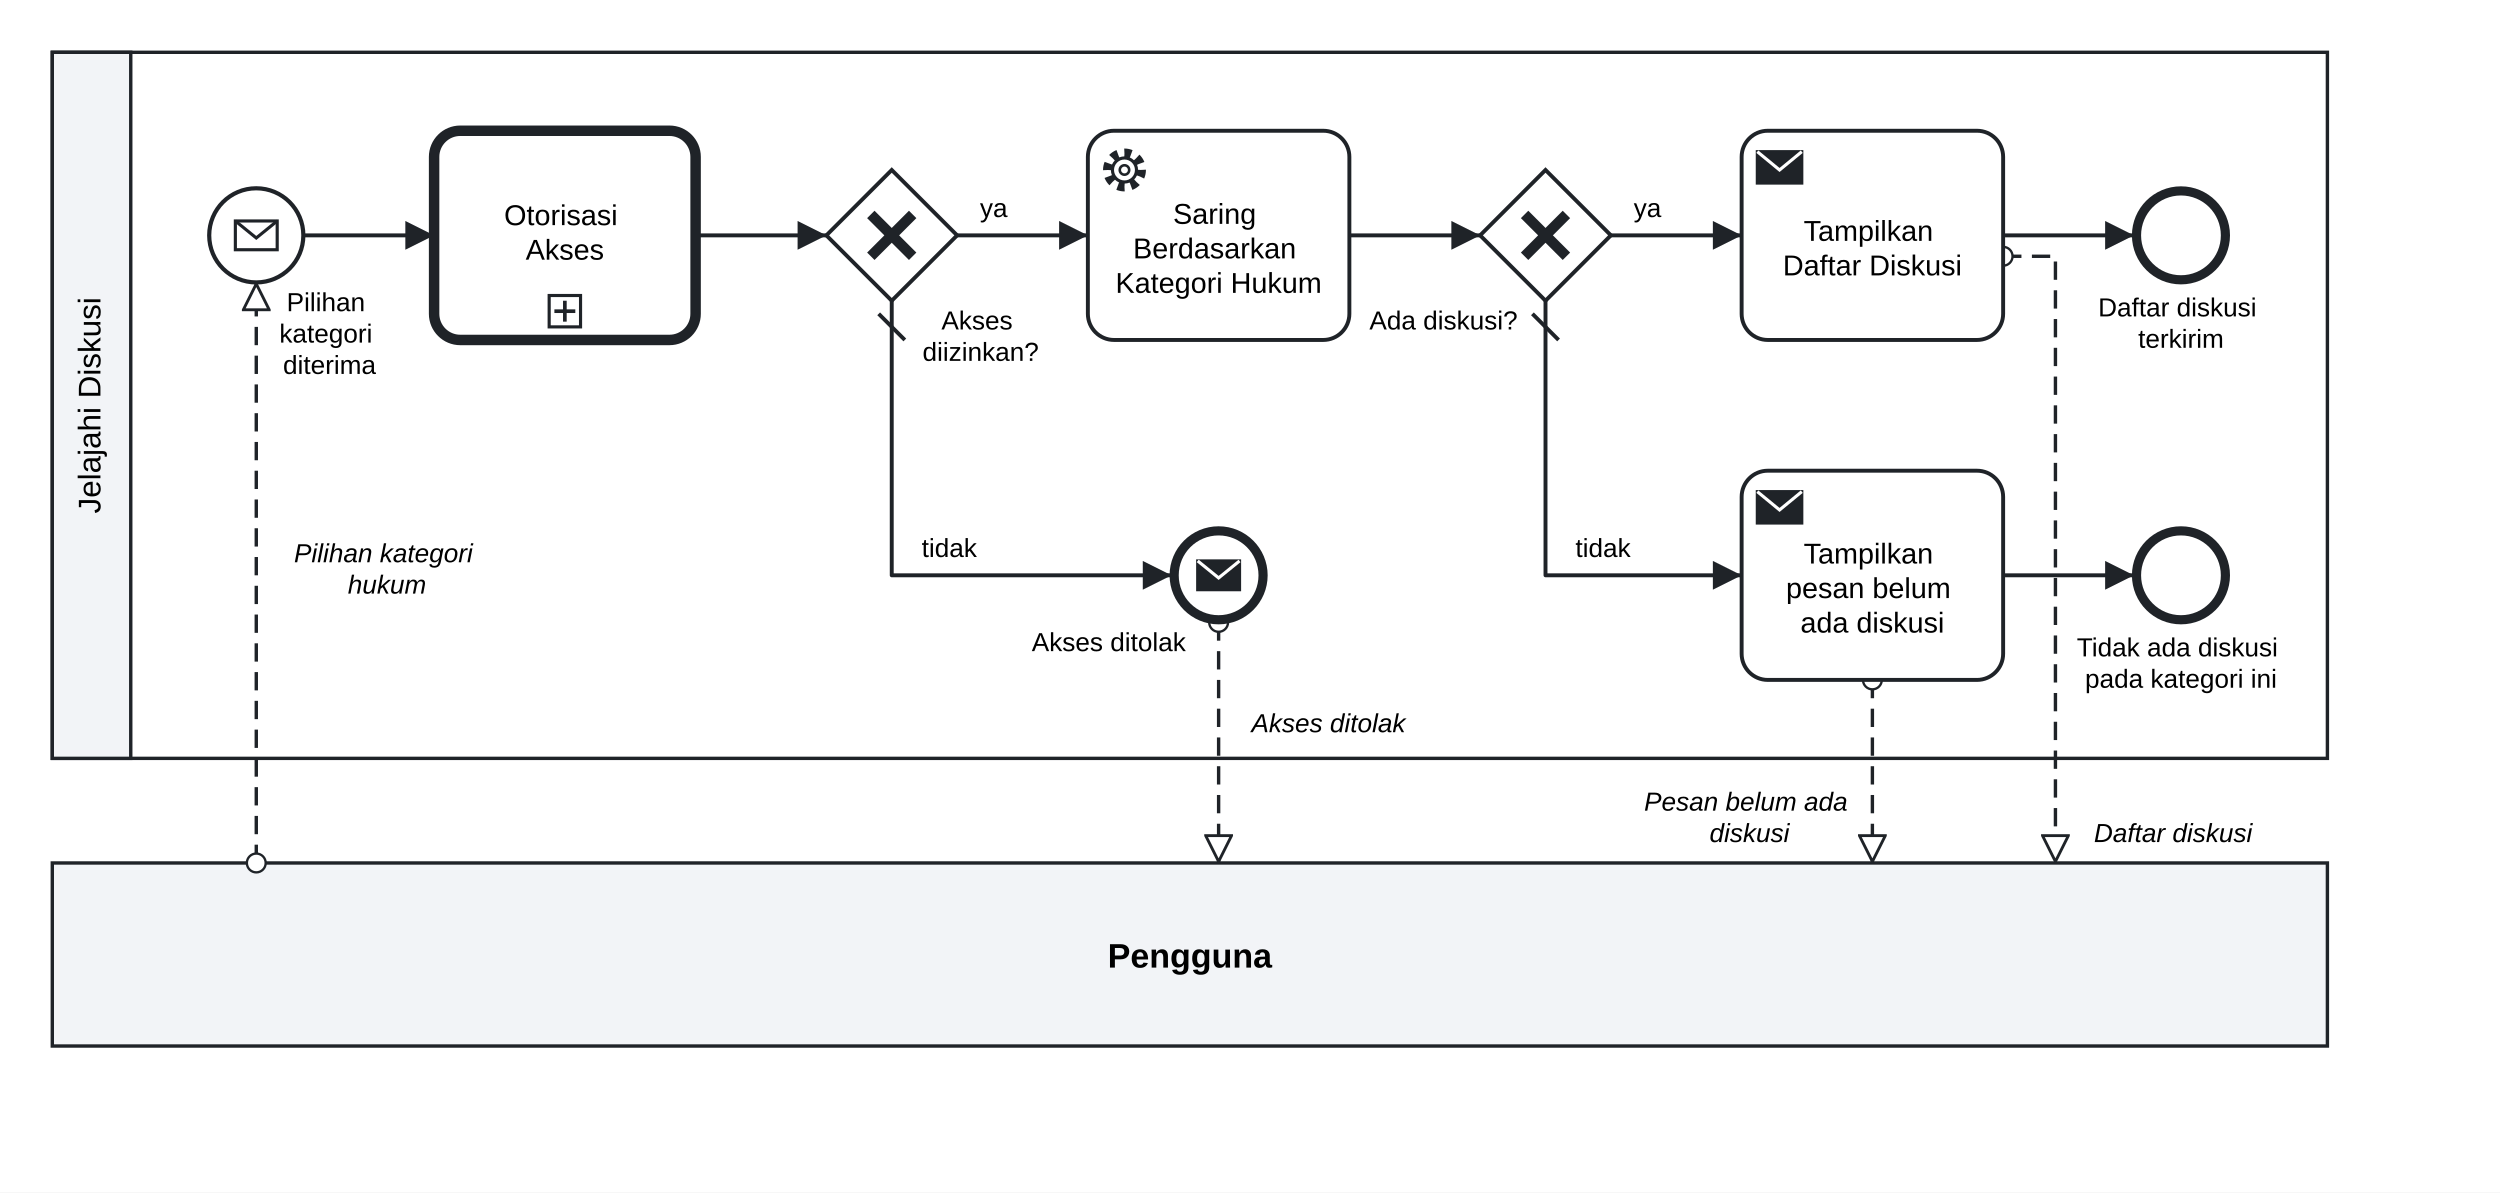
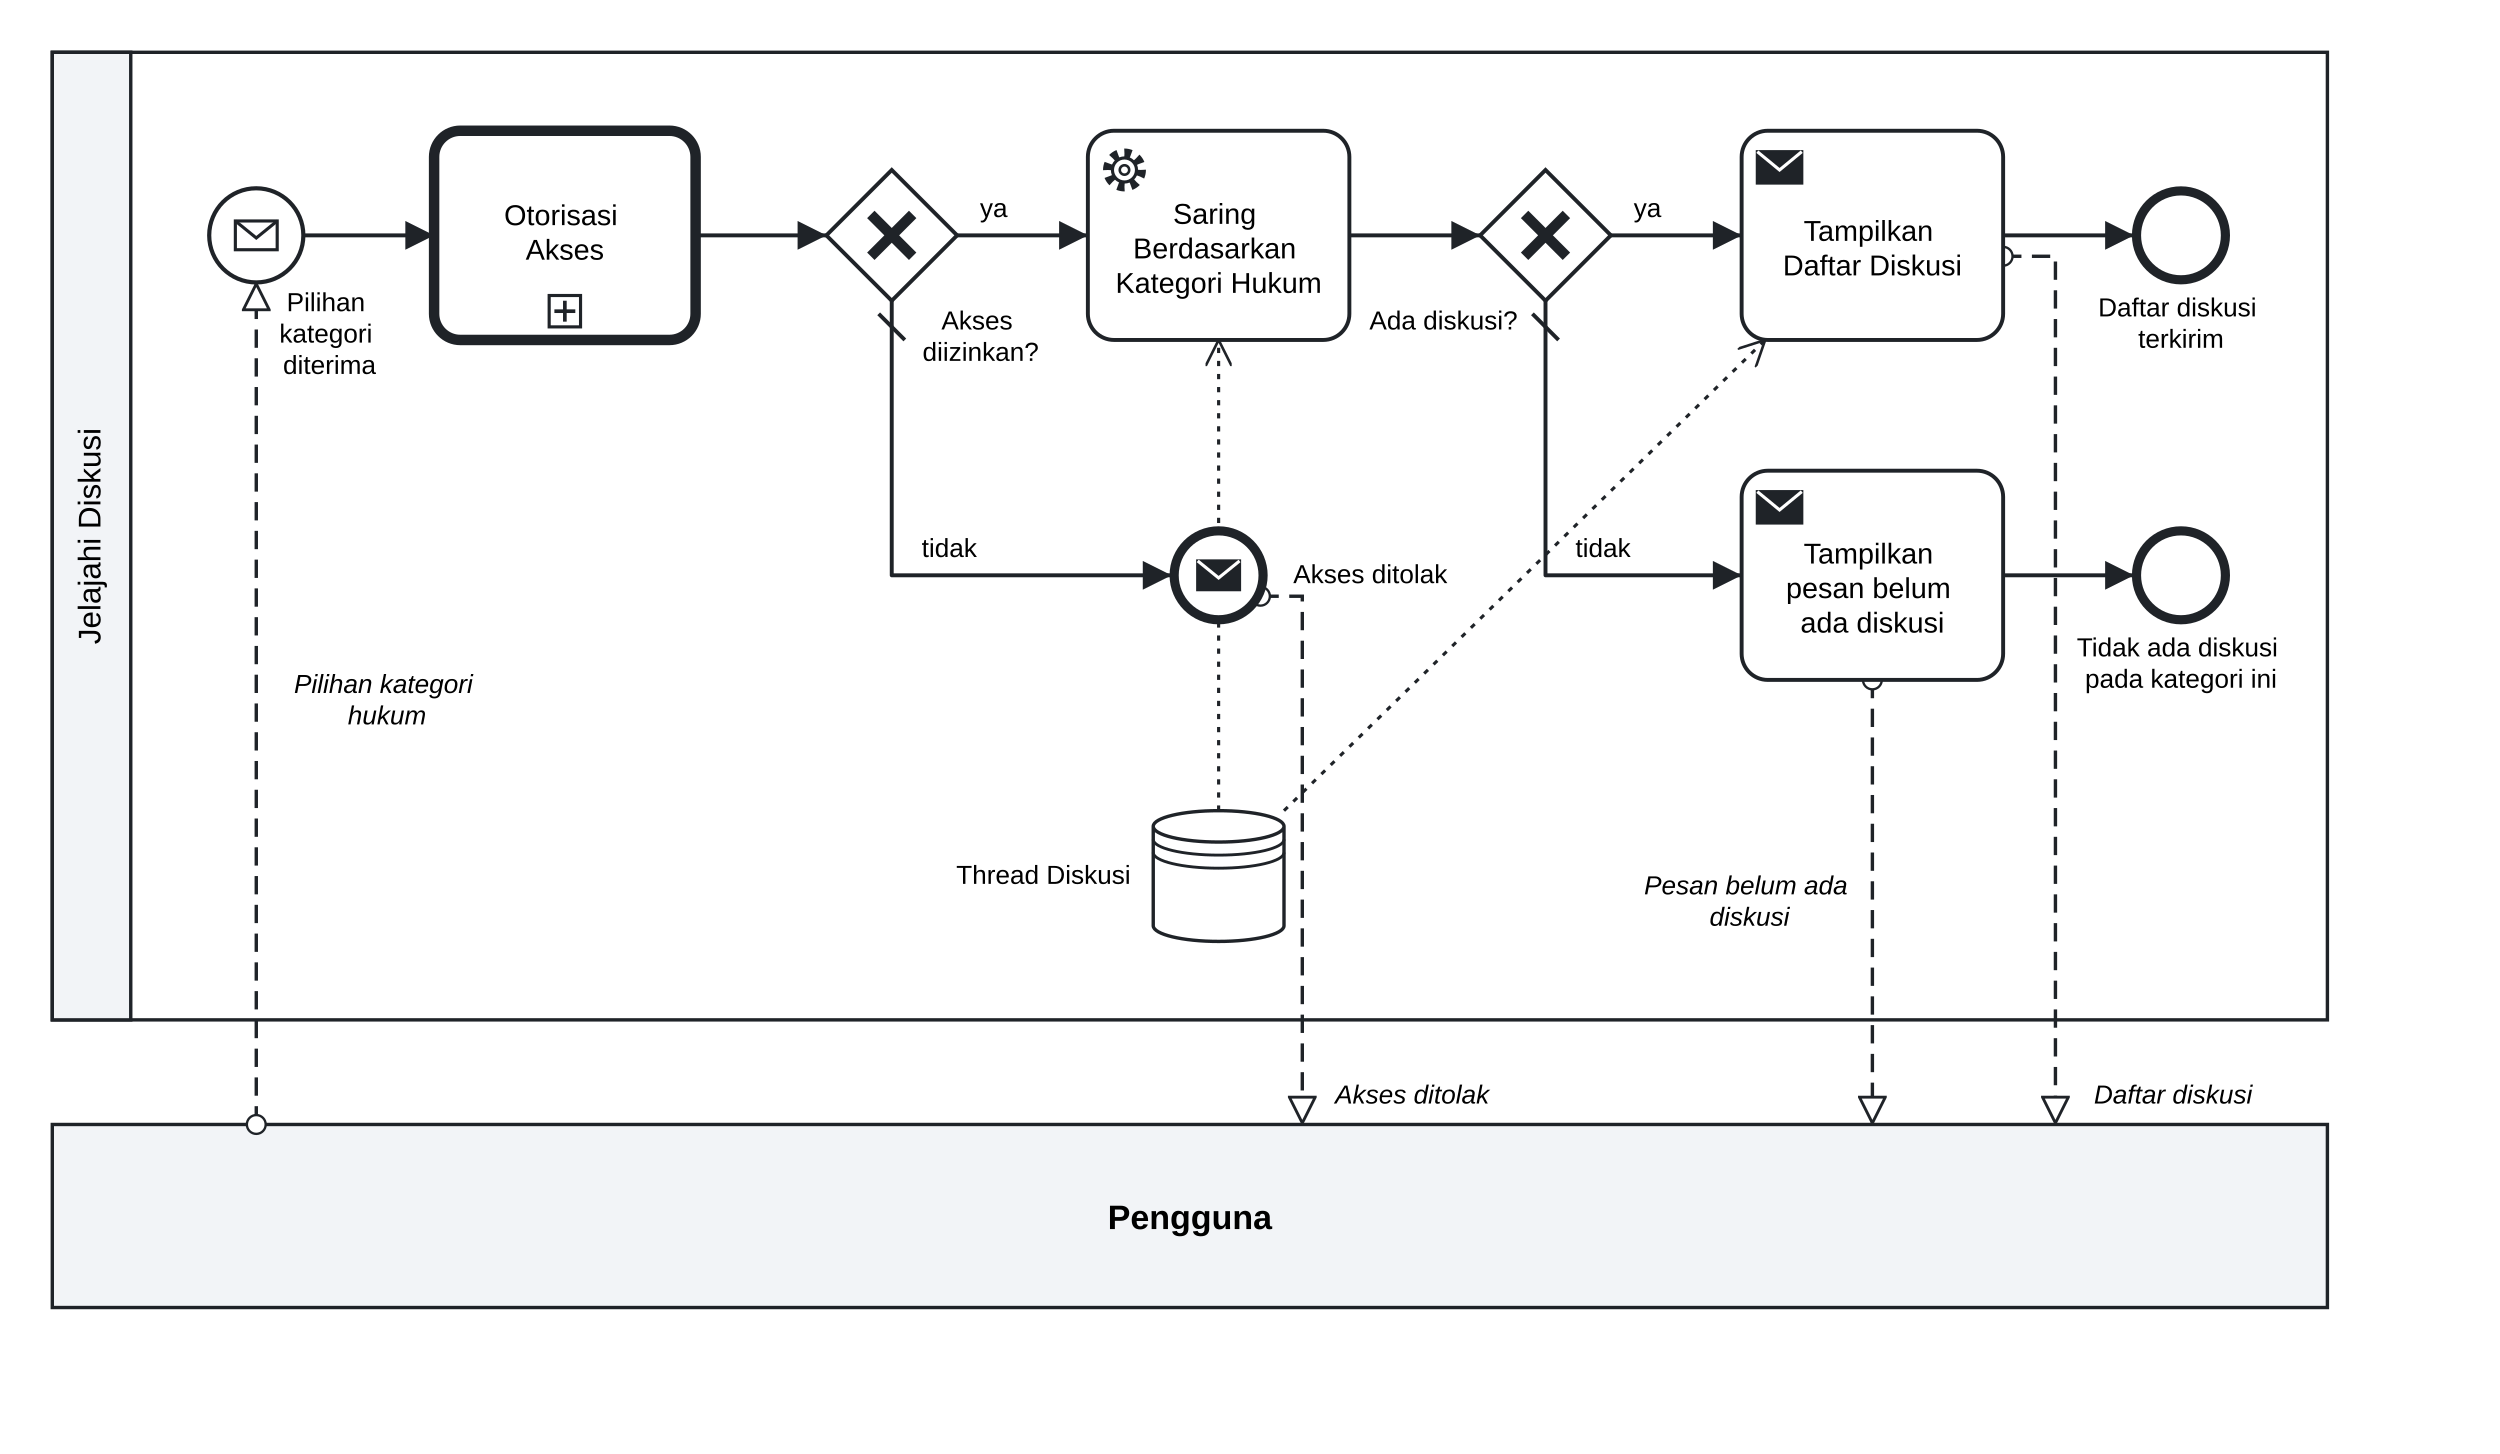
- <svg xmlns="http://www.w3.org/2000/svg" viewBox="-20 -20 956 456" width="956" height="456" font-family="Arial, Helvetica, sans-serif" role="img" aria-labelledby="tok-title tok-desc">
+ <svg xmlns="http://www.w3.org/2000/svg" viewBox="-20 -20 956 556" width="956" height="556" font-family="Arial, Helvetica, sans-serif" role="img" aria-labelledby="tok-title tok-desc">
  <defs>
    <marker id="seqEnd" viewBox="0 0 10 10" refX="10" refY="5" markerUnits="userSpaceOnUse" markerWidth="11" markerHeight="11" orient="auto">
      <path d="M0,0 L10,5 L0,10 z" fill="#1f2328" />
    </marker>
    <marker id="msgEnd" viewBox="0 0 10 10" refX="10" refY="5" markerUnits="userSpaceOnUse" markerWidth="11" markerHeight="11" orient="auto">
      <path d="M0.5,0.5 L9.5,5 L0.5,9.5 z" fill="#fff" stroke="#1f2328" />
    </marker>
    <marker id="msgStart" viewBox="0 0 10 10" refX="5" refY="5" markerUnits="userSpaceOnUse" markerWidth="9" markerHeight="9">
      <circle cx="5" cy="5" r="4" fill="#fff" stroke="#1f2328" />
    </marker>
    <marker id="assocEnd" viewBox="0 0 10 10" refX="10" refY="5" markerUnits="userSpaceOnUse" markerWidth="10" markerHeight="10" orient="auto">
      <path d="M0,0 L10,5 L0,10" fill="none" stroke="#1f2328" />
    </marker>
  </defs>
-   <rect x="-20" y="-20" width="956" height="456" fill="#fff" />
-   <rect x="0.0" y="0.0" width="870.0" height="270.0" fill="#fff" stroke="#1f2328" stroke-width="1.3" />
-   <rect x="0.0" y="0.0" width="30" height="270.0" fill="#f2f4f7" stroke="#1f2328" stroke-width="1.3" />
-   <g transform="rotate(-90 15.0 135.0)">
-     <text x="15.0" y="135.0" font-size="12" text-anchor="middle" dominant-baseline="middle" transform="translate(0 0.0)">Jelajahi Diskusi</text>
+   <rect x="-20" y="-20" width="956" height="556" fill="#fff" />
+   <rect x="0.0" y="0.0" width="870.0" height="370.0" fill="#fff" stroke="#1f2328" stroke-width="1.3" />
+   <rect x="0.0" y="0.0" width="30" height="370.0" fill="#f2f4f7" stroke="#1f2328" stroke-width="1.3" />
+   <g transform="rotate(-90 15.0 185.0)">
+     <text x="15.0" y="185.0" font-size="12" text-anchor="middle" dominant-baseline="middle" transform="translate(0 0.0)">Jelajahi Diskusi</text>
  </g>
-   <rect x="0.0" y="310.0" width="870.0" height="70.0" fill="#f2f4f7" stroke="#1f2328" stroke-width="1.3" />
-   <text x="435.0" y="350.0" font-size="13" text-anchor="middle" font-weight="bold">
+   <rect x="0.0" y="410.0" width="870.0" height="70.0" fill="#f2f4f7" stroke="#1f2328" stroke-width="1.3" />
+   <text x="435.0" y="450.0" font-size="13" text-anchor="middle" font-weight="bold">
    <tspan x="435.0" dy="0.0">Pengguna</tspan>
  </text>
-   <polyline points="78.0,310.0 78.0,88.0" fill="none" stroke="#1f2328" stroke-width="1.3" stroke-dasharray="7 4" marker-start="url(#msgStart)" marker-end="url(#msgEnd)" />
-   <polyline points="446.0,218.0 446.0,310.0" fill="none" stroke="#1f2328" stroke-width="1.3" stroke-dasharray="7 4" marker-start="url(#msgStart)" marker-end="url(#msgEnd)" />
-   <polyline points="746.0,78.0 766.0,78.0 766.0,310.0" fill="none" stroke="#1f2328" stroke-width="1.3" stroke-dasharray="7 4" marker-start="url(#msgStart)" marker-end="url(#msgEnd)" />
-   <polyline points="696.0,240.0 696.0,310.0" fill="none" stroke="#1f2328" stroke-width="1.3" stroke-dasharray="7 4" marker-start="url(#msgStart)" marker-end="url(#msgEnd)" />
+   <polyline points="78.0,410.0 78.0,88.0" fill="none" stroke="#1f2328" stroke-width="1.3" stroke-dasharray="7 4" marker-start="url(#msgStart)" marker-end="url(#msgEnd)" />
+   <polyline points="462.0,208.0 478.0,208.0 478.0,410.0" fill="none" stroke="#1f2328" stroke-width="1.3" stroke-dasharray="7 4" marker-start="url(#msgStart)" marker-end="url(#msgEnd)" />
+   <polyline points="746.0,78.0 766.0,78.0 766.0,410.0" fill="none" stroke="#1f2328" stroke-width="1.3" stroke-dasharray="7 4" marker-start="url(#msgStart)" marker-end="url(#msgEnd)" />
+   <polyline points="696.0,240.0 696.0,410.0" fill="none" stroke="#1f2328" stroke-width="1.3" stroke-dasharray="7 4" marker-start="url(#msgStart)" marker-end="url(#msgEnd)" />
+   <polyline points="446.0,290.0 446.0,110.0" fill="none" stroke="#1f2328" stroke-width="1.2" stroke-dasharray="2 3" marker-end="url(#assocEnd)" />
+   <polyline points="471.0,290.0 655.0,110.0" fill="none" stroke="#1f2328" stroke-width="1.2" stroke-dasharray="2 3" marker-end="url(#assocEnd)" />
  <polyline points="96.0,70.0 146.0,70.0" fill="none" stroke="#1f2328" stroke-width="1.5" stroke-linejoin="round" marker-end="url(#seqEnd)" />
  <polyline points="246.0,70.0 296.0,70.0" fill="none" stroke="#1f2328" stroke-width="1.5" stroke-linejoin="round" marker-end="url(#seqEnd)" />
  <polyline points="346.0,70.0 396.0,70.0" fill="none" stroke="#1f2328" stroke-width="1.5" stroke-linejoin="round" marker-end="url(#seqEnd)" />
  <polyline points="321.0,95.0 321.0,200.0 428.0,200.0" fill="none" stroke="#1f2328" stroke-width="1.5" stroke-linejoin="round" marker-end="url(#seqEnd)" />
  <line x1="316.0" y1="100.0" x2="326.0" y2="110.0" stroke="#1f2328" stroke-width="1.5" />
  <polyline points="496.0,70.0 546.0,70.0" fill="none" stroke="#1f2328" stroke-width="1.5" stroke-linejoin="round" marker-end="url(#seqEnd)" />
  <polyline points="596.0,70.0 646.0,70.0" fill="none" stroke="#1f2328" stroke-width="1.5" stroke-linejoin="round" marker-end="url(#seqEnd)" />
  <polyline points="571.0,95.0 571.0,200.0 646.0,200.0" fill="none" stroke="#1f2328" stroke-width="1.5" stroke-linejoin="round" marker-end="url(#seqEnd)" />
  <line x1="566.0" y1="100.0" x2="576.0" y2="110.0" stroke="#1f2328" stroke-width="1.5" />
  <polyline points="746.0,70.0 796.0,70.0" fill="none" stroke="#1f2328" stroke-width="1.5" stroke-linejoin="round" marker-end="url(#seqEnd)" />
  <polyline points="746.0,200.0 796.0,200.0" fill="none" stroke="#1f2328" stroke-width="1.5" stroke-linejoin="round" marker-end="url(#seqEnd)" />
  <circle cx="78.0" cy="70.0" r="18" fill="#fff" stroke="#1f2328" stroke-width="1.6" />
  <rect x="70.0" y="64.5" width="16" height="11" fill="#fff" stroke="#1f2328" stroke-width="1.2" />
  <polyline points="70.0,64.5 78.0,71.0 86.0,64.5" fill="none" stroke="#1f2328" stroke-width="1.2" />
  <rect x="146.0" y="30.0" width="100.0" height="80.0" rx="10" fill="#fff" stroke="#1f2328" stroke-width="4" />
  <text x="196.0" y="66.1" font-size="11" text-anchor="middle">
    <tspan x="196.0" dy="0.0">Otorisasi</tspan>
    <tspan x="196.0" dy="13.2">Akses</tspan>
  </text>
  <rect x="190.0" y="93.0" width="12" height="12" fill="#fff" stroke="#1f2328" stroke-width="1.2" />
  <path d="M192.0,99.0 h8 M196.0,95.0 v8" stroke="#1f2328" stroke-width="1.4" />
  <polygon points="321.0,45.0 346.0,70.0 321.0,95.0 296.0,70.0" fill="#fff" stroke="#1f2328" stroke-width="1.5" />
  <path d="M313.0,62.0 L329.0,78.0 M329.0,62.0 L313.0,78.0" stroke="#1f2328" stroke-width="4" />
  <circle cx="446.0" cy="200.0" r="17" fill="#fff" stroke="#1f2328" stroke-width="3.5" />
  <rect x="438.0" y="194.5" width="16" height="11" fill="#1f2328" stroke="#1f2328" stroke-width="1.2" />
  <polyline points="438.0,194.5 446.0,201.0 454.0,194.5" fill="none" stroke="#fff" stroke-width="1.2" />
  <rect x="396.0" y="30.0" width="100.0" height="80.0" rx="10" fill="#fff" stroke="#1f2328" stroke-width="1.5" />
  <circle cx="410.0" cy="45.0" r="6.5" fill="none" stroke="#1f2328" stroke-width="3.4" stroke-dasharray="2.6 2.5" />
  <circle cx="410.0" cy="45.0" r="4.6" fill="#fff" stroke="#1f2328" stroke-width="1.2" />
  <circle cx="410.0" cy="45.0" r="1.8" fill="none" stroke="#1f2328" stroke-width="1" />
  <text x="446.0" y="65.6" font-size="11" text-anchor="middle">
    <tspan x="446.0" dy="0.0">Saring</tspan>
    <tspan x="446.0" dy="13.2">Berdasarkan</tspan>
    <tspan x="446.0" dy="13.2">Kategori Hukum</tspan>
  </text>
  <polygon points="571.0,45.0 596.0,70.0 571.0,95.0 546.0,70.0" fill="#fff" stroke="#1f2328" stroke-width="1.5" />
  <path d="M563.0,62.0 L579.0,78.0 M579.0,62.0 L563.0,78.0" stroke="#1f2328" stroke-width="4" />
  <rect x="646.0" y="30.0" width="100.0" height="80.0" rx="10" fill="#fff" stroke="#1f2328" stroke-width="1.5" />
  <rect x="652.0" y="38.0" width="17" height="12" fill="#1f2328" stroke="#1f2328" stroke-width="1.2" />
  <polyline points="652.0,38.0 660.5,45.0 669.0,38.0" fill="none" stroke="#fff" stroke-width="1.2" />
  <text x="696.0" y="72.1" font-size="11" text-anchor="middle">
    <tspan x="696.0" dy="0.0">Tampilkan</tspan>
    <tspan x="696.0" dy="13.2">Daftar Diskusi</tspan>
  </text>
  <circle cx="814.0" cy="70.0" r="17" fill="#fff" stroke="#1f2328" stroke-width="3.5" />
  <rect x="646.0" y="160.0" width="100.0" height="80.0" rx="10" fill="#fff" stroke="#1f2328" stroke-width="1.5" />
  <rect x="652.0" y="168.0" width="17" height="12" fill="#1f2328" stroke="#1f2328" stroke-width="1.2" />
  <polyline points="652.0,168.0 660.5,175.0 669.0,168.0" fill="none" stroke="#fff" stroke-width="1.2" />
  <text x="696.0" y="195.5" font-size="11" text-anchor="middle">
    <tspan x="696.0" dy="0.0">Tampilkan</tspan>
    <tspan x="696.0" dy="13.2">pesan belum</tspan>
    <tspan x="696.0" dy="13.2">ada diskusi</tspan>
  </text>
  <circle cx="814.0" cy="200.0" r="17" fill="#fff" stroke="#1f2328" stroke-width="3.5" />
-   <text x="128.0" y="195.0" font-size="10" text-anchor="middle" font-style="italic">
+   <path d="M421.0,296.0 a25.0,6 0 0 0 50.0,0 a25.0,6 0 0 0 -50.0,0 v38.0 a25.0,6 0 0 0 50.0,0 v-38.0" fill="#fff" stroke="#1f2328" stroke-width="1.3" />
+   <path d="M421.0,301.0 a25.0,6 0 0 0 50.0,0 M421.0,306.0 a25.0,6 0 0 0 50.0,0" fill="none" stroke="#1f2328" stroke-width="1.1" />
+   <text x="128.0" y="245.0" font-size="10" text-anchor="middle" font-style="italic">
    <tspan x="128.0" dy="0.0">Pilihan kategori</tspan>
    <tspan x="128.0" dy="12.0">hukum</tspan>
  </text>
-   <text x="488.0" y="260.0" font-size="10" text-anchor="middle" font-style="italic">
-     <tspan x="488.0" dy="0.0">Akses ditolak</tspan>
+   <text x="520.0" y="402.0" font-size="10" text-anchor="middle" font-style="italic">
+     <tspan x="520.0" dy="0.0">Akses ditolak</tspan>
  </text>
-   <text x="811.0" y="302.0" font-size="10" text-anchor="middle" font-style="italic">
+   <text x="811.0" y="402.0" font-size="10" text-anchor="middle" font-style="italic">
    <tspan x="811.0" dy="0.0">Daftar diskusi</tspan>
  </text>
-   <text x="649.0" y="290.0" font-size="10" text-anchor="middle" font-style="italic">
+   <text x="649.0" y="322.0" font-size="10" text-anchor="middle" font-style="italic">
    <tspan x="649.0" dy="0.0">Pesan belum ada</tspan>
    <tspan x="649.0" dy="12.0">diskusi</tspan>
  </text>
  <text x="360.0" y="63.0" font-size="10" text-anchor="middle">
    <tspan x="360.0" dy="0.0">ya</tspan>
  </text>
  <text x="343.0" y="193.0" font-size="10" text-anchor="middle">
    <tspan x="343.0" dy="0.0">tidak</tspan>
  </text>
  <text x="610.0" y="63.0" font-size="10" text-anchor="middle">
    <tspan x="610.0" dy="0.0">ya</tspan>
  </text>
  <text x="593.0" y="193.0" font-size="10" text-anchor="middle">
    <tspan x="593.0" dy="0.0">tidak</tspan>
  </text>
  <text x="106.0" y="99.0" font-size="10" text-anchor="middle">
    <tspan x="106.0" dy="0.0">Pilihan</tspan>
    <tspan x="106.0" dy="12.0">kategori</tspan>
    <tspan x="106.0" dy="12.0">diterima</tspan>
  </text>
  <text x="355.0" y="106.0" font-size="10" text-anchor="middle">
    <tspan x="355.0" dy="0.0">Akses</tspan>
    <tspan x="355.0" dy="12.0">diizinkan?</tspan>
  </text>
-   <text x="404.0" y="229.0" font-size="10" text-anchor="middle">
-     <tspan x="404.0" dy="0.0">Akses ditolak</tspan>
+   <text x="504.0" y="203.0" font-size="10" text-anchor="middle">
+     <tspan x="504.0" dy="0.0">Akses ditolak</tspan>
  </text>
  <text x="532.0" y="106.0" font-size="10" text-anchor="middle">
    <tspan x="532.0" dy="0.0">Ada diskusi?</tspan>
  </text>
  <text x="814.0" y="101.0" font-size="10" text-anchor="middle">
    <tspan x="814.0" dy="0.0">Daftar diskusi</tspan>
    <tspan x="814.0" dy="12.0">terkirim</tspan>
  </text>
  <text x="814.0" y="231.0" font-size="10" text-anchor="middle">
    <tspan x="814.0" dy="0.0">Tidak ada diskusi</tspan>
    <tspan x="814.0" dy="12.0">pada kategori ini</tspan>
  </text>
+   <text x="379.0" y="318.0" font-size="10" text-anchor="middle">
+     <tspan x="379.0" dy="0.0">Thread Diskusi</tspan>
+   </text>
</svg>
